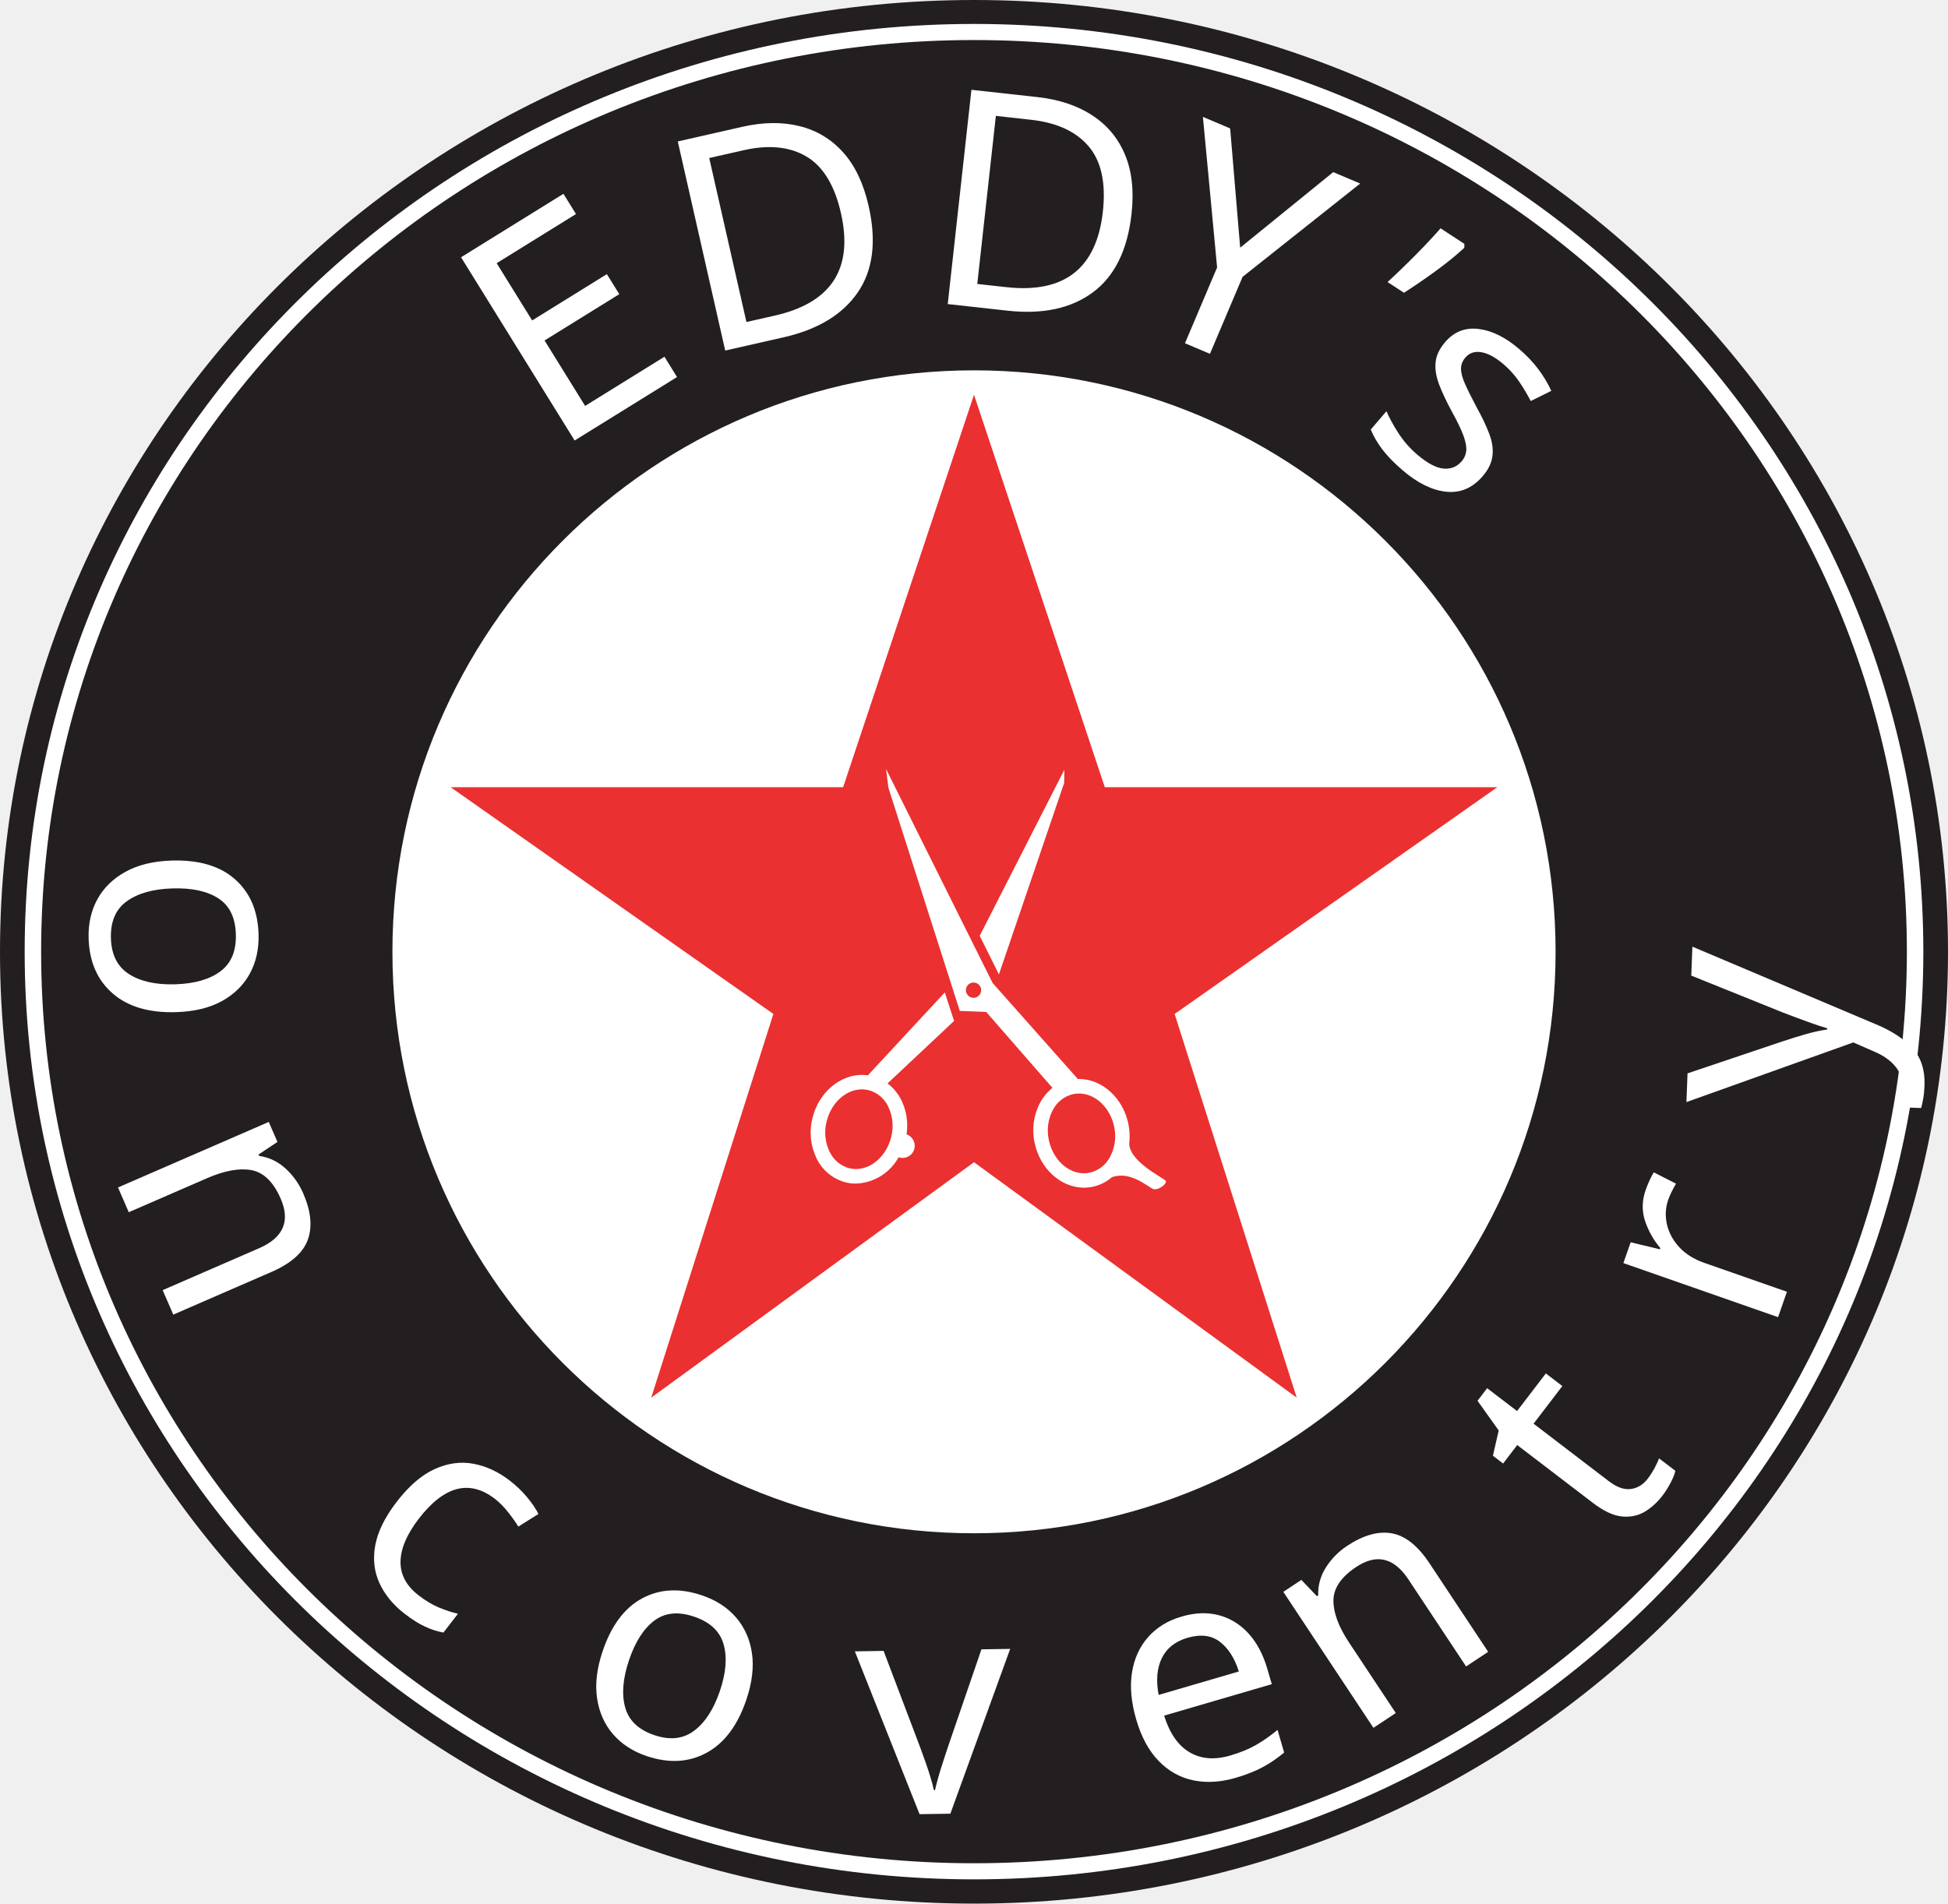
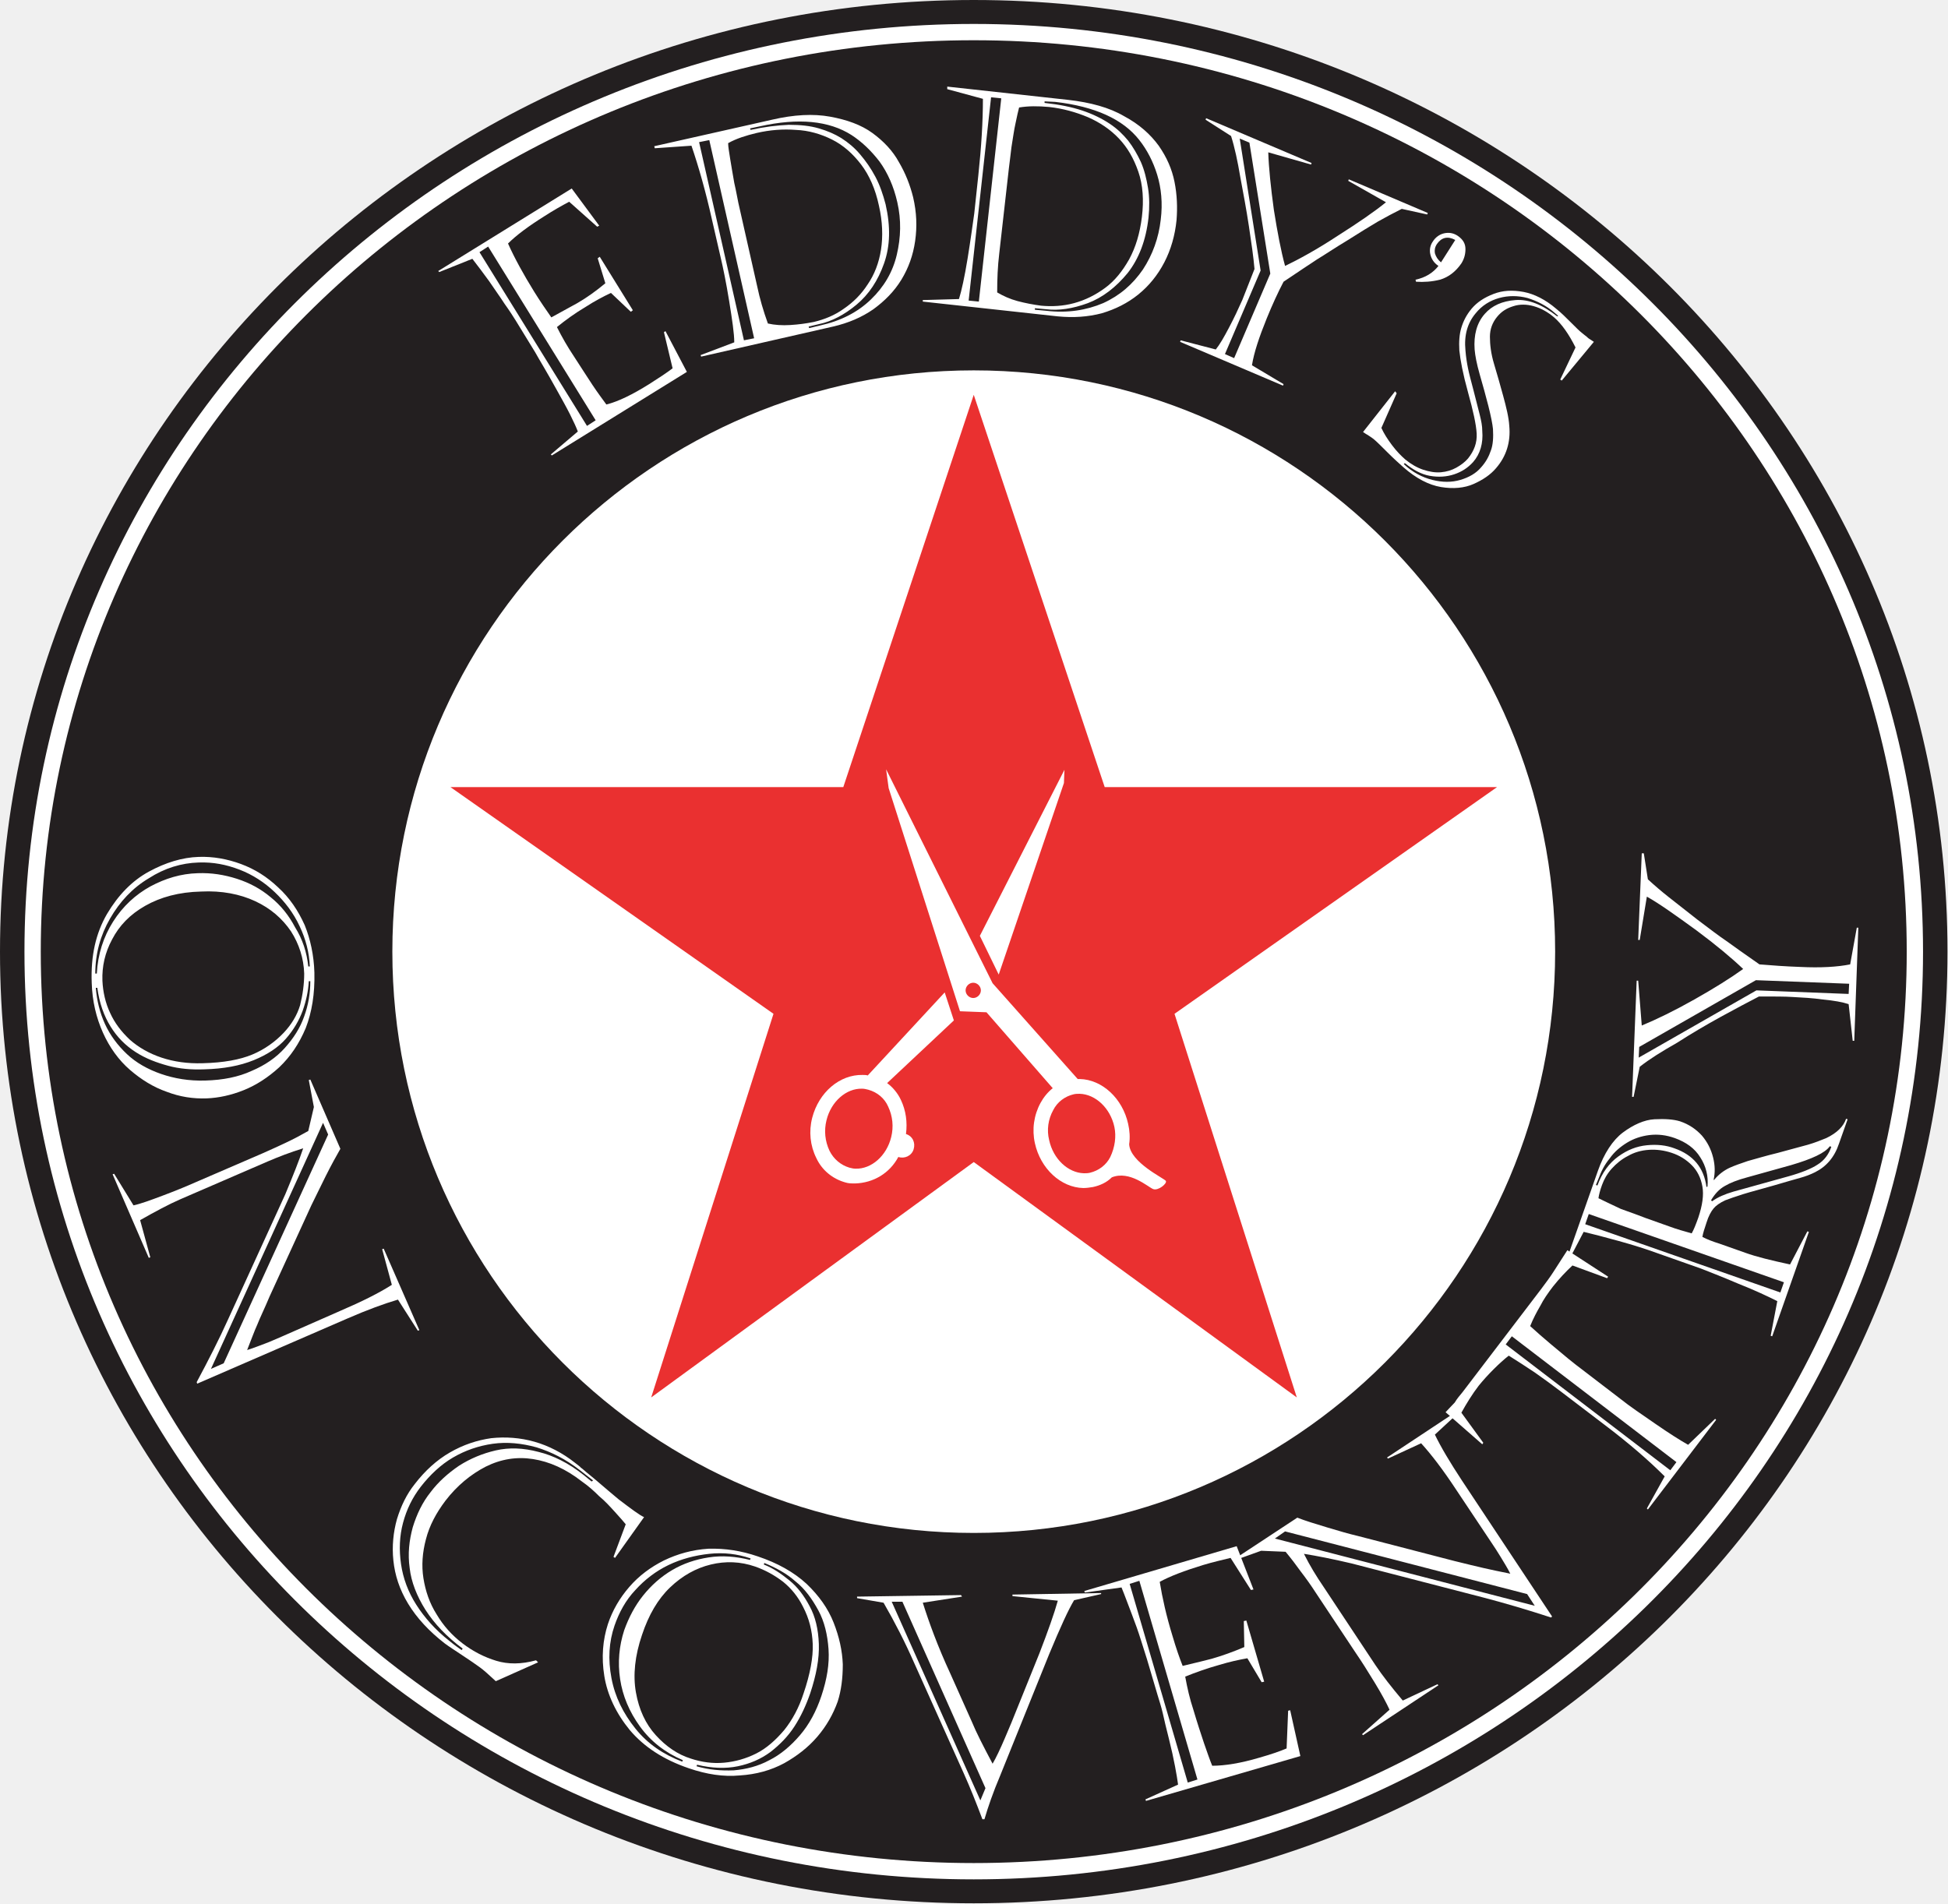
- <svg xmlns="http://www.w3.org/2000/svg" id="Layer_1" data-name="Layer 1" viewBox="0 0 382.28 373.63">
-   <defs>
-     <style>.cls-1{fill:#e92f30;}.cls-2{fill:#231f20;}.cls-3,.cls-4,.cls-6{fill:#fff;}.cls-4{font-size:60px;}.cls-4,.cls-6{font-family:Castellar, Castellar;}.cls-5{fill:#ea3030;}.cls-6{font-size:59.27px;}</style>
-   </defs>
-   <circle class="cls-1" cx="191.14" cy="186.82" r="159.38" />
-   <ellipse class="cls-2" cx="191.14" cy="186.82" rx="191.14" ry="186.82" />
-   <ellipse class="cls-3" cx="191.14" cy="186.79" rx="186.3" ry="182.09" />
-   <ellipse class="cls-2" cx="191.14" cy="186.79" rx="183.07" ry="178.93" />
-   <text class="cls-4" transform="translate(17.42 166.12) rotate(88.21)">o</text>
-   <text class="cls-4" transform="matrix(0.4, 0.92, -0.92, 0.4, 21.12, 228.39)">n</text>
-   <text class="cls-4" transform="matrix(0.63, 0.78, -0.78, 0.63, 48.54, 283.16)"> </text>
-   <text class="cls-4" transform="matrix(0.79, 0.61, -0.61, 0.79, 65.56, 305.31)">c</text>
-   <text class="cls-4" transform="translate(109.97 338.33) rotate(18.68)">o</text>
-   <text class="cls-4" transform="translate(168.27 356.28) rotate(-0.91)">v</text>
-   <text class="cls-4" transform="translate(224.26 353.66) rotate(-16.29)">e</text>
-   <text class="cls-4" transform="matrix(0.83, -0.55, 0.55, 0.83, 265.3, 341.94)">n</text>
-   <text class="cls-4" transform="translate(316.7 305.07) rotate(-52.6)">t</text>
-   <text class="cls-4" transform="translate(347.25 263.34) rotate(-70.73)">r</text>
-   <text class="cls-4" transform="translate(363.08 217.61) rotate(-87.81)">y</text>
-   <circle class="cls-3" cx="191.14" cy="186.82" r="114.13" />
+ <svg xmlns="http://www.w3.org/2000/svg" version="1.1" id="Layer_1" x="0px" y="0px" viewBox="0 0 382.3 373.6" style="enable-background:new 0 0 382.3 373.6;" xml:space="preserve">
+   <style type="text/css">
+ 	.st0{fill:#E92F30;}
+ 	.st1{fill:#231F20;}
+ 	.st2{fill:#FFFFFF;}
+ 	.st3{enable-background:new    ;}
+ 	.st4{fill:#EA3030;}
+ </style>
+   <circle class="st0" cx="191.1" cy="186.8" r="159.4" />
+   <ellipse class="st1" cx="191.1" cy="186.8" rx="191.1" ry="186.8" />
+   <ellipse class="st2" cx="191.1" cy="186.8" rx="186.3" ry="182.1" />
+   <ellipse class="st1" cx="191.1" cy="186.8" rx="183.1" ry="178.9" />
+   <g class="st3">
+     <path class="st2" d="M61.7,190.9c0.1,4.2-0.5,7.8-1.7,10.9c-1.3,3.1-3,5.6-5.2,7.7c-2.2,2-4.5,3.5-7,4.5c-2.5,1-4.9,1.5-7.2,1.6   c-2.7,0.1-5.3-0.3-7.9-1.3c-2.6-0.9-5-2.4-7.2-4.3c-2.2-1.9-4-4.4-5.3-7.3s-2.1-6.2-2.2-9.8c-0.2-5.3,0.8-9.7,3-13.5   c2.2-3.7,4.9-6.5,8.2-8.3c3.3-1.8,6.6-2.8,9.8-2.9c2.8-0.1,5.6,0.4,8.3,1.4c2.7,1,5.1,2.5,7.3,4.6c2.2,2,3.9,4.5,5.2,7.4   C60.9,184.3,61.6,187.5,61.7,190.9z M60.5,189.7l0.3,0c-0.1-2.7-0.8-5.4-2-7.9c-1.2-2.6-2.9-4.8-4.9-6.7c-2-1.9-4.3-3.4-6.9-4.4   c-2.6-1-5.2-1.5-8-1.4c-3.4,0.1-6.7,1.1-9.8,3.1c-3.2,1.9-5.7,4.6-7.6,7.9c-1.9,3.3-2.9,6.9-2.9,10.8l0.3,0   c0.2-3.8,1.3-7.2,3.2-10.2s4.4-5.3,7.3-6.9c3-1.6,6-2.5,9.3-2.6c2.7-0.1,5.2,0.3,7.7,1.1c2.5,0.8,4.7,2,6.6,3.6   c2,1.6,3.6,3.6,4.8,5.9C59.4,184.4,60.2,186.9,60.5,189.7z M60.9,192.6l-0.3,0c-0.1,1.9-0.5,3.8-1.2,5.8c-0.7,1.9-1.8,3.8-3.3,5.5   s-3.6,3.1-6.3,4.2c-2.7,1.1-5.9,1.7-9.7,1.8c-2.5,0.1-4.9-0.1-7.1-0.7s-4.4-1.4-6.4-2.7c-2-1.3-3.6-2.9-4.9-5   c-1.3-2.1-2.2-4.6-2.6-7.6l-0.3,0c0.2,2.5,0.8,4.9,1.8,7.1c1,2.2,2.5,4.2,4.3,5.9s4.1,3,6.7,3.9c2.6,0.9,5.5,1.4,8.7,1.3   c3.5-0.1,6.5-0.7,9.1-1.9c2.6-1.1,4.8-2.6,6.5-4.5c1.7-1.9,3-3.9,3.8-6.2C60.5,197.3,60.9,195,60.9,192.6z M59.7,191.1   c-0.1-3-1-5.8-2.6-8.3c-1.7-2.5-4-4.5-7-5.9c-3-1.4-6.6-2.1-10.6-1.9c-4.4,0.1-8,1.1-11,2.8c-3,1.7-5.1,3.9-6.5,6.6   c-1.4,2.6-2,5.3-1.9,8.1c0.1,2.2,0.6,4.4,1.5,6.3c0.9,2,2.2,3.7,3.9,5.3c1.7,1.5,3.8,2.7,6.2,3.5c2.4,0.8,5.1,1.2,8.1,1.1   c4.1-0.1,7.3-0.7,9.7-1.7c2.4-1,4.5-2.5,6.2-4.3c1.5-1.6,2.6-3.4,3.2-5.4C59.4,195.3,59.7,193.2,59.7,191.1z" />
+   </g>
+   <g class="st3">
+     <path class="st2" d="M60.6,212l0.3-0.1l5.9,13.6c-0.8,1.4-1.8,3.2-2.9,5.4c-1.1,2.2-2,4.1-2.8,5.7l-8.2,17.9   c-1,2.4-1.9,4.2-2.4,5.5c-0.6,1.3-1.2,3-2,5c1.3-0.4,2.5-0.9,3.6-1.3c1.1-0.4,2.1-0.9,3.1-1.3l11.6-5.1c4.2-1.8,7.6-3.5,10.1-5.1   l-1.9-7l0.3-0.1l7,16l-0.3,0.1l-3.9-6.1c-2.7,0.8-6,2-9.9,3.7l-29.5,12.8l-0.1-0.3c2.3-4.3,4.4-8.4,6.2-12.4l11.2-24.5   c1.5-3.6,2.7-6.6,3.5-9c-2.6,0.8-4.9,1.7-7,2.6l-17.1,7.4c-2.3,1-4.9,2.4-7.9,4.1l2,7.3l-0.3,0.1l-7.1-16.4l0.3-0.1l3.8,6.2   c1.4-0.3,3.3-1,5.7-1.9c2.4-0.9,4.6-1.8,6.4-2.6l13.2-5.7c1.6-0.7,3.1-1.4,4.6-2.1s3-1.5,4.4-2.3l1.1-4.7L60.6,212z M63.4,220.4   l-22,48.3l2.5-1.1l20.5-44.9L63.4,220.4z" />
+   </g>
+   <g class="st3">
+     <path class="st2" d="M105.6,326.3l-8.3,3.7c-1.4-1.3-2.4-2.2-3.1-2.7c-0.8-0.6-2-1.4-3.5-2.4c-1.5-1-2.6-1.7-3.4-2.3   c-3.1-2.4-5.5-5-7.2-7.8c-1.7-2.8-2.6-5.6-2.9-8.5c-0.3-2.8,0-5.6,0.7-8.1c0.8-2.6,1.9-4.9,3.5-6.9c2-2.6,4.3-4.7,6.9-6.2   c2.6-1.5,5.3-2.4,8.1-2.8c2.8-0.3,5.7-0.1,8.5,0.7c2.8,0.8,5.5,2.2,7.9,4.1c0.6,0.5,1.1,0.8,1.2,1c0.2,0.1,0.5,0.4,1.1,0.9   c0.6,0.5,1.1,0.9,1.7,1.4c2,1.7,3.5,3,4.6,3.9c2.5,1.9,4.1,3.1,5,3.5l-5.7,8l-0.3-0.2l2.4-6.4c-0.4-0.5-1.1-1.3-2.1-2.4   c-1-1.1-2-2.2-3.1-3.1c-1-1-2.1-2-3.4-2.9c-3.2-2.5-6.4-3.9-9.6-4.4c-3.2-0.5-6.3,0-9.3,1.5c-2.9,1.5-5.6,3.7-7.9,6.7   c-1.8,2.4-3.1,4.8-3.8,7.5c-0.7,2.6-0.9,5.2-0.5,7.7c0.4,2.5,1.2,4.9,2.6,7.1c1.3,2.2,3,4.1,5.1,5.7c2.1,1.6,4.3,2.7,6.6,3.4   c2.3,0.7,4.9,0.7,7.8-0.1L105.6,326.3z M116.4,290.6l-2.7-2.1c-2.7-2.1-5.5-3.5-8.4-4.4c-2.9-0.8-5.8-1.1-8.6-0.7   c-2.8,0.4-5.4,1.3-7.8,2.7c-2.4,1.4-4.5,3.4-6.3,5.7c-1.7,2.2-2.8,4.5-3.5,7.1c-0.7,2.6-0.8,5.3-0.4,8.1c0.4,2.8,1.4,5.5,3,8   s3.7,4.9,6.5,7.1c1.2,1,2,1.5,2.4,1.8l0.2-0.3c-3.1-2.3-5.5-4.8-7.3-7.6c-1.7-2.7-2.8-5.5-3.1-8.2c-0.4-2.8-0.1-5.4,0.6-8   c0.8-2.6,1.9-4.9,3.5-6.9c1.5-2,3.4-3.7,5.6-5.2c2.2-1.4,4.6-2.4,7.2-3c2.6-0.6,5.4-0.5,8.4,0.3c2.9,0.7,5.9,2.2,8.8,4.5l1.6,1.3   L116.4,290.6z" />
+   </g>
+   <g class="st3">
+     <path class="st2" d="M148.7,305.5c3.9,1.3,7.1,3.1,9.6,5.4c2.4,2.3,4.2,4.8,5.3,7.6c1.1,2.8,1.7,5.5,1.8,8.2c0,2.7-0.3,5.1-1,7.3   c-0.9,2.5-2.2,4.8-4,6.9c-1.8,2.1-4,3.8-6.5,5.2c-2.6,1.4-5.5,2.2-8.7,2.4c-3.2,0.3-6.5-0.2-10-1.4c-5-1.7-8.8-4.2-11.6-7.5   c-2.7-3.3-4.4-6.9-5-10.6c-0.6-3.7-0.3-7.1,0.7-10.2c0.9-2.7,2.3-5.1,4.2-7.3c1.9-2.2,4.2-3.9,6.8-5.2c2.7-1.3,5.6-2.1,8.7-2.3   C142.3,303.9,145.5,304.4,148.7,305.5z M147.2,306.2l0.1-0.3c-2.6-0.9-5.3-1.2-8.1-0.9s-5.5,1-8,2.2c-2.5,1.2-4.7,2.9-6.5,4.9   c-1.9,2-3.2,4.4-4.1,7c-1.1,3.2-1.3,6.6-0.6,10.3s2.3,6.9,4.7,9.9c2.4,3,5.5,5.1,9.2,6.5l0.1-0.3c-3.5-1.5-6.3-3.7-8.4-6.6   c-2.1-2.9-3.4-6-3.9-9.3c-0.5-3.3-0.2-6.5,0.8-9.6c0.9-2.5,2.1-4.8,3.7-6.8s3.5-3.7,5.7-5c2.2-1.3,4.6-2.1,7.2-2.5   S144.4,305.5,147.2,306.2z M148.2,307.5c-2.9-1-5.8-1.1-8.7-0.4c-2.9,0.7-5.6,2.2-8,4.5c-2.4,2.3-4.2,5.4-5.5,9.3   c-1.4,4.1-1.8,7.9-1.2,11.3c0.6,3.4,1.9,6.2,3.9,8.4c2,2.2,4.3,3.8,6.9,4.6c2.1,0.7,4.3,1,6.5,0.8c2.2-0.2,4.3-0.8,6.3-1.8   s3.8-2.6,5.5-4.6c1.6-2,2.9-4.4,3.8-7.2c1.3-3.8,1.9-7.1,1.8-9.7c-0.1-2.6-0.7-5-1.9-7.3c-1-2-2.3-3.6-3.9-4.9   C152,309.2,150.2,308.2,148.2,307.5z M150,306.8l-0.1,0.3c1.8,0.7,3.4,1.8,5,3.1c1.6,1.3,2.9,3,4,5.1c1.1,2,1.7,4.5,1.8,7.4   c0.1,2.9-0.5,6.1-1.7,9.7c-0.8,2.3-1.8,4.5-3.1,6.5s-2.9,3.6-4.7,5c-1.9,1.4-4,2.3-6.4,2.8c-2.4,0.5-5.1,0.4-8-0.3l-0.1,0.3   c2.4,0.7,4.8,0.9,7.3,0.8c2.4-0.2,4.8-0.8,7-2c2.2-1.1,4.2-2.8,6-4.9s3.2-4.7,4.2-7.7c1.1-3.3,1.6-6.3,1.4-9.2   c-0.2-2.8-0.8-5.4-2-7.6c-1.2-2.2-2.6-4.2-4.5-5.7C154.3,308.8,152.2,307.7,150,306.8z" />
+   </g>
+   <g class="st3">
+     <path class="st2" d="M188.8,313.4l-7.7,1.2c1.2,3.8,2.9,8.5,5.4,13.9l4.2,9.4c0.9,2.2,2.3,4.9,4.1,8.3c0.7-1.2,1.5-2.9,2.4-5   c0.9-2.1,1.7-4,2.4-5.8l4.4-10.9c1.7-4.4,2.9-7.8,3.6-10.3l-8.9-0.9l0-0.3l17.4-0.3l0,0.2l-5.3,1.2c-1.1,1.8-2.7,5.3-4.9,10.6   l-9.6,23.8c-1.4,3.3-2.4,6.2-3.1,8.6l-0.4,0c-1.2-3.2-2.4-6.2-3.7-9.1l-9.7-21.6c-1.8-4.1-3.8-8-6-11.8l-5.2-0.9l0-0.3l20.4-0.3   L188.8,313.4z M175,314.4l17.4,39l1-2.4l-16.3-36.6L175,314.4z" />
+   </g>
+   <g class="st3">
+     <path class="st2" d="M212.9,312.6l-0.1-0.3l29.9-8.8l3.3,8.5l-0.5,0.1l-4-6.3c-1.6,0.4-3.4,0.8-5.4,1.4c-3.6,1.1-6.5,2.2-8.5,3.3   c0.5,3.1,1.3,6.7,2.5,10.6c0.7,2.4,1.4,4.4,2,5.9c3-0.7,4.9-1.2,5.7-1.4c2.1-0.6,4.3-1.4,6.4-2.3l-0.1-5.1l0.5-0.1l3.5,12l-0.5,0.1   l-2.8-4.7c-1.7,0.3-3.5,0.7-5.5,1.3c-2.5,0.7-4.7,1.5-6.7,2.3c0.4,2.2,0.9,4.4,1.6,6.5c0.8,2.7,1.5,4.8,2.1,6.6   c0.6,1.7,1.1,3.2,1.6,4.4c2.5,0,5.6-0.5,9.3-1.6c2.1-0.6,3.9-1.2,5.3-1.8l0.3-7.4l0.4-0.1l2,9l-30.3,8.8l-0.1-0.3l6.4-2.9   c-0.1-0.8-0.3-2-0.6-3.6c-0.3-1.6-0.7-3.4-1.2-5.4s-0.9-3.6-1.2-5c-0.3-1.3-0.7-2.5-1-3.5l-2.1-7.1c-0.3-0.9-0.7-2.2-1.2-3.8   s-1.1-3.3-1.8-5.1s-1.3-3.5-2-5.2L212.9,312.6z M221.7,310.9l11.4,39l1.9-0.6l-11.4-39L221.7,310.9z" />
+   </g>
+   <g class="st3">
+     <path class="st2" d="M242.5,306.2l-0.2-0.2l12.3-8.1c1.5,0.6,3.5,1.2,5.8,1.9c2.3,0.7,4.4,1.3,6.1,1.7l18.9,4.9   c2.5,0.6,4.4,1.1,5.8,1.4c1.4,0.3,3.1,0.7,5.2,1.1c-0.6-1.2-1.3-2.3-1.9-3.3c-0.6-1-1.2-1.9-1.8-2.8l-7-10.5   c-2.5-3.8-4.8-6.8-6.8-9l-6.5,3l-0.2-0.2l14.5-9.6l0.2,0.2l-5.3,4.9c1.2,2.5,3,5.5,5.3,9l17.7,26.7l-0.2,0.2   c-4.6-1.5-9-2.8-13.2-3.9l-25.9-6.7c-3.8-0.9-6.9-1.5-9.4-1.9c1.2,2.4,2.5,4.5,3.8,6.4l10.2,15.4c1.4,2.1,3.2,4.4,5.4,7l6.8-3.2   l0.2,0.2l-14.8,9.8l-0.2-0.2l5.4-4.8c-0.6-1.3-1.5-3-2.9-5.3s-2.6-4.2-3.7-5.8l-7.9-11.9c-0.9-1.4-1.9-2.8-2.9-4.1   c-1-1.4-2-2.7-3-3.9l-4.8-0.2L242.5,306.2z M250.2,302l51,13.2l-1.5-2.3l-47.5-12.3L250.2,302z" />
+   </g>
+   <g class="st3">
+     <path class="st2" d="M287,273.3l15.4-20.2c0.9-1.2,1.8-2.4,2.5-3.5c0.7-1.1,1.6-2.5,2.7-4.2l8,5.2l-0.2,0.3l-6.8-2.5   c-1.3,1.2-2.6,2.6-3.8,4.1c-1,1.3-1.9,2.6-2.5,3.8c-0.7,1.2-1.4,2.5-2,4c1.3,1.2,2.7,2.4,4,3.5c1.3,1.1,2.5,2.1,3.6,3   c1.1,0.9,1.9,1.5,2.3,1.8l7.7,5.9c2,1.6,4.4,3.2,7,5c2.6,1.8,4.8,3.2,6.4,4.1l5.3-5.1l0.2,0.2l-13.4,17.6l-0.2-0.2l3.5-6.3   c-3.1-3.1-7-6.5-11.9-10.2l-8.4-6.4c-1.7-1.3-3.5-2.6-5.2-3.8c-1.8-1.2-3.5-2.3-5.1-3.3c-0.9,0.7-1.9,1.6-3,2.7   c-1.1,1.1-2,2.1-2.9,3.2c-1.3,1.7-2.4,3.5-3.4,5.3l4.3,5.9l-0.2,0.3l-7.2-6.3c0.4-0.4,1-1.1,1.8-1.9   C285.9,274.6,286.5,273.9,287,273.3z M295.5,263.9l32.3,24.7l1.2-1.6l-32.3-24.7L295.5,263.9z" />
+   </g>
+   <g class="st3">
+     <path class="st2" d="M333.8,249l-8.5-3c-2.2-0.8-4.7-1.6-7.6-2.4s-5.2-1.4-6.9-1.8l-3.3,6.3l-0.3-0.1l6.4-18.2   c1.2-3.4,2.9-6,4.9-7.5s4.2-2.5,6.2-2.6s3.7,0,5,0.4c1.8,0.6,3.2,1.6,4.3,2.8c1.1,1.3,1.8,2.7,2.2,4.3c0.4,1.6,0.4,3,0.1,4.4l0.1,0   c0.9-1.1,2-1.9,3.1-2.4c0.9-0.4,2-0.8,3.5-1.3c1.5-0.4,3.4-1,5.9-1.6c2.5-0.7,4.5-1.2,5.9-1.6c1.4-0.4,2.6-0.9,3.6-1.3   c2.1-1,3.4-2.3,3.9-3.8l0.3,0.1l-1.7,4.8c-0.9,2.7-2.5,4.5-4.7,5.6c-0.8,0.4-1.8,0.8-2.9,1.1c-1.1,0.3-2.8,0.8-5.2,1.5   c-2.4,0.7-4.4,1.2-6,1.7c-1.6,0.5-2.7,0.9-3.5,1.2c-1.1,0.5-1.9,1.1-2.3,1.6c-0.5,0.6-1,1.5-1.4,2.8c-0.4,1.2-0.7,2.1-0.8,2.8   c1,0.5,2,0.9,3.3,1.3l5.1,1.8c2.2,0.8,5.1,1.5,8.8,2.3l3.4-6.5l0.3,0.1l-7.2,20.5l-0.3-0.1l1.3-6.8c-1.8-0.9-4.3-2.1-7.6-3.4   C337.7,250.5,335.3,249.6,333.8,249z M311.1,240.3l38.3,13.4l0.7-2l-38.3-13.4L311.1,240.3z M313.2,232.6l0.3,0.1   c0.9-2.5,2.3-4.4,4.1-5.7c1.8-1.3,3.6-2,5.6-2.2s3.8,0,5.4,0.6c3.7,1.3,5.8,3.8,6.3,7.6l0.2-0.1c0.2-2-0.3-4-1.4-5.7   c-1.1-1.8-2.8-3-5-3.8c-1.7-0.6-3.3-0.8-5-0.6c-1.6,0.2-3.1,0.7-4.4,1.5c-1.3,0.8-2.5,1.8-3.4,3.1c-1,1.2-1.7,2.6-2.2,4   L313.2,232.6z M323,239.1l4.5,1.6c1.6,0.6,3.1,1,4.5,1.4c0.4-0.7,0.8-1.7,1.3-3.1c0.8-2.4,1.1-4.4,0.8-6.1c-0.3-1.7-1-3.1-2.1-4.2   c-1.1-1.1-2.4-1.9-3.9-2.4c-1.5-0.5-3-0.7-4.5-0.6c-1.5,0.1-2.9,0.5-4.1,1.2c-1.2,0.6-2.3,1.5-3.2,2.5c-0.9,1-1.5,2.1-1.9,3.2   c-0.4,1.1-0.6,1.9-0.7,2.6c1,0.5,2.5,1.2,4.4,2.1C320.1,238,321.7,238.6,323,239.1z M340.2,233.9l10.8-3c2.5-0.7,4.5-1.5,5.7-2.3   c1.3-0.8,2.2-2,2.7-3.5l-0.3-0.1c-0.9,1.3-3.5,2.5-7.6,3.7l-8.6,2.4c-1.9,0.5-3.4,1.1-4.4,1.7c-1.1,0.6-2,1.6-2.7,2.8l0.2,0.2   C337.1,235,338.5,234.4,340.2,233.9z" />
+   </g>
+   <g class="st3">
+     <path class="st2" d="M321.8,209.4l-1.2,5.9l-0.3,0l0.9-22.8l0.3,0l0.7,8.8c2.9-1.2,6.4-2.9,10.3-5.1c3.9-2.2,7.1-4.2,9.6-6   c-2.2-2.1-5.3-4.7-9.2-7.6c-4-2.9-7.2-5.2-9.7-6.6l-1.4,8.5l-0.3,0l0.7-17l0.4,0l0.8,5.1c1.3,1.2,2.7,2.4,4.1,3.5s3.3,2.6,5.6,4.4   c2.4,1.8,4.2,3.2,5.7,4.2c1.4,1,3.6,2.6,6.5,4.6c2.4,0.2,5.1,0.4,8,0.5c4,0.2,7.3,0,9.8-0.5l1.3-7.2l0.3,0l-0.8,22.2l-0.3,0   l-0.8-7.2c-1.2-0.4-2.9-0.7-5-0.9c-2.1-0.3-4.1-0.4-6-0.5c-1.4-0.1-3.6-0.1-6.6-0.1c-2.1,1.1-4.6,2.4-7.5,4   c-2.9,1.6-5.8,3.3-8.6,5.1C326.1,206.4,323.7,207.9,321.8,209.4z M362.8,195.1l0.1-2l-18.3-0.7l-22.9,13.1l-0.1,2.1l23.1-13.2   L362.8,195.1z" />
+   </g>
+   <circle class="st2" cx="191.1" cy="186.8" r="114.1" />
  <g id="star-rate">
-     <polygon class="cls-5" points="191.14 228.12 254.47 274.33 230.51 199.02 293.84 154.51 216.81 154.51 191.14 77.48 165.46 154.51 88.43 154.51 151.77 199.02 127.8 274.33 191.14 228.12" />
+     <polygon class="st4" points="191.1,228.1 254.5,274.3 230.5,199 293.8,154.5 216.8,154.5 191.1,77.5 165.5,154.5 88.4,154.5    151.8,199 127.8,274.3  " />
  </g>
-   <polygon class="cls-3" points="208.84 153.66 208.87 151.09 192.26 183.68 196.03 191.26 208.84 153.66" />
-   <path class="cls-3" d="M198.7,203.55l-15.1,16.28a8.25,8.25,0,0,0-1-.09c-4.47-.08-8.61,3.45-9.85,8.39a11.54,11.54,0,0,0,.76,7.94,8.76,8.76,0,0,0,5.73,4.76,8.07,8.07,0,0,0,1.87.25h0a9.94,9.94,0,0,0,8.52-5.17,2.38,2.38,0,0,0,1.57-4.5,11.38,11.38,0,0,0-1-6.66,9.23,9.23,0,0,0-2.74-3.33l13.06-12.27ZM187.61,226a8.66,8.66,0,0,1,.55,6c-.92,3.66-3.87,6.28-7,6.22a5.71,5.71,0,0,1-1.22-.16,6,6,0,0,1-3.86-3.26,8.69,8.69,0,0,1-.55-6c.92-3.66,3.87-6.28,7-6.22a5.51,5.51,0,0,1,1.23.16A5.93,5.93,0,0,1,187.61,226Z" transform="translate(-13.29 -8.76)" />
-   <path class="cls-3" d="M242.05,240.53c-.33-.54-7-3.63-7.16-7.24a12.2,12.2,0,0,0-.18-4c-1.06-5-5.07-8.67-9.54-8.75h-.37L208.08,201.7l-20.91-42,.47,3.7,14,43.78,5.19.21,13,14.9a9.52,9.52,0,0,0-2.44,2.93,11.54,11.54,0,0,0-1.05,7.91c1.06,5,5.07,8.67,9.54,8.75a8.53,8.53,0,0,0,1.87-.19,8.35,8.35,0,0,0,3.72-1.85c3.54-1.36,7.1,1.88,8.09,2.28S242.4,241.1,242.05,240.53Zm-37.74-35.92a1.5,1.5,0,1,1,1.53-1.47A1.51,1.51,0,0,1,204.31,204.61Zm26.83,31.2a6,6,0,0,1-4,3.12,5.31,5.31,0,0,1-1.23.12c-3.15-.05-6-2.78-6.78-6.47a8.65,8.65,0,0,1,.77-5.95,6,6,0,0,1,4-3.12,5.47,5.47,0,0,1,1.24-.11c3.15.05,6,2.78,6.79,6.47A8.68,8.68,0,0,1,231.14,235.81Z" transform="translate(-13.29 -8.76)" />
-   <text class="cls-6" transform="translate(107.88 89.49) rotate(-31.79)">E</text>
-   <text class="cls-6" transform="matrix(0.97, -0.22, 0.22, 0.97, 136.74, 70.07)">D</text>
-   <text class="cls-6" transform="translate(180.27 59.05) rotate(6.31)">D</text>
-   <text class="cls-6" transform="matrix(0.92, 0.39, -0.39, 0.92, 219.56, 61.87)">Y</text>
-   <text class="cls-6" transform="translate(256.51 78.25) rotate(33.12)">’</text>
-   <text class="cls-6" transform="matrix(0.76, 0.65, -0.65, 0.76, 265.74, 83.39)">s</text>
+   <polygon class="st2" points="208.8,153.7 208.9,151.1 192.3,183.7 196,191.3 " />
+   <path class="st2" d="M185.4,194.8l-15.1,16.3c-0.3-0.1-0.7-0.1-1-0.1c-4.5-0.1-8.6,3.4-9.9,8.4c-0.7,2.7-0.4,5.5,0.8,7.9  c1.1,2.4,3.2,4.1,5.7,4.8c0.6,0.2,1.2,0.2,1.9,0.2l0,0c3.6-0.1,6.8-2,8.5-5.2c1.2,0.4,2.6-0.2,3-1.5s-0.2-2.6-1.5-3  c0.3-2.3,0-4.6-1-6.7c-0.6-1.3-1.6-2.5-2.7-3.3l13.1-12.3L185.4,194.8z M174.3,217.2c0.9,1.9,1.1,4,0.6,6c-0.9,3.7-3.9,6.3-7,6.2  c-0.4,0-0.8-0.1-1.2-0.2c-1.7-0.5-3.1-1.7-3.9-3.3c-0.9-1.9-1.1-4-0.6-6c0.9-3.7,3.9-6.3,7-6.2c0.4,0,0.8,0.1,1.2,0.2  C172.2,214.4,173.6,215.6,174.3,217.2z" />
+   <path class="st2" d="M228.8,231.8c-0.3-0.5-7-3.6-7.2-7.2c0.2-1.3,0.1-2.7-0.2-4c-1.1-5-5.1-8.7-9.5-8.8h-0.4l-16.7-18.8l-20.9-42  l0.5,3.7l14,43.8l5.2,0.2l13,14.9c-1,0.8-1.8,1.8-2.4,2.9c-1.3,2.4-1.7,5.2-1.1,7.9c1.1,5,5.1,8.7,9.5,8.8c0.6,0,1.3-0.1,1.9-0.2  c1.4-0.3,2.7-0.9,3.7-1.9c3.5-1.4,7.1,1.9,8.1,2.3S229.1,232.3,228.8,231.8z M191,195.9c-0.8,0-1.5-0.7-1.5-1.5  c0-0.8,0.7-1.5,1.5-1.5c0.8,0,1.5,0.7,1.5,1.5C192.5,195.2,191.8,195.9,191,195.9z M217.9,227.1c-0.8,1.6-2.3,2.7-4,3.1  c-0.4,0.1-0.8,0.1-1.2,0.1c-3.1-0.1-6-2.8-6.8-6.5c-0.5-2-0.2-4.1,0.8-5.9c0.8-1.6,2.3-2.7,4-3.1c0.4-0.1,0.8-0.1,1.2-0.1  c3.1,0.1,6,2.8,6.8,6.5C219.1,223.1,218.8,225.2,217.9,227.1z" />
+   <g class="st3">
+     <path class="st2" d="M86.2,53.4l-0.2-0.2l26.2-16.2l5.4,7.3l-0.4,0.2l-5.5-4.9c-1.5,0.8-3.1,1.7-4.8,2.8c-3.2,2-5.6,3.8-7.2,5.4   c1.3,2.9,3,6,5.1,9.4c1.3,2.1,2.5,3.8,3.4,5.1c2.7-1.5,4.4-2.4,5.1-2.8c1.9-1.1,3.7-2.4,5.5-3.9l-1.5-4.9l0.4-0.3l6.5,10.5   l-0.4,0.3l-3.9-3.7c-1.5,0.7-3.2,1.6-4.9,2.7c-2.2,1.3-4.1,2.7-5.7,4c1,2,2.1,3.9,3.3,5.7c1.5,2.3,2.7,4.2,3.7,5.7   c1,1.5,1.9,2.7,2.7,3.8c2.4-0.6,5.2-2,8.4-4c1.9-1.2,3.4-2.2,4.6-3.1l-1.7-7.1l0.3-0.2l4.2,8l-26.5,16.4l-0.2-0.2l5.3-4.5   c-0.3-0.8-0.8-1.9-1.5-3.3c-0.7-1.4-1.6-3-2.6-4.8c-1-1.8-1.8-3.2-2.5-4.4c-0.7-1.2-1.3-2.2-1.8-3.1l-3.8-6.2   c-0.5-0.8-1.2-1.9-2.2-3.3c-0.9-1.4-2-2.9-3-4.4c-1.1-1.5-2.2-3-3.3-4.4L86.2,53.4z M94.1,49.5l21.1,34.1l1.7-1.1L95.8,48.4   L94.1,49.5z" />
+   </g>
+   <g class="st3">
+     <path class="st2" d="M128.4,28.7l23.1-5.2c4.3-1,8.1-1.2,11.4-0.6c3.3,0.6,6.1,1.6,8.3,3.2s4,3.5,5.2,5.7c1.3,2.2,2.2,4.5,2.8,6.9   c0.7,3,0.8,5.8,0.4,8.6c-0.4,2.8-1.3,5.3-2.7,7.6c-1.4,2.3-3.3,4.2-5.5,5.8c-2.3,1.6-4.9,2.7-7.9,3.4l-25.9,5.9l-0.1-0.3l6.6-2.5   c0-1.7-0.4-4.4-1-8.1c-0.6-3.7-1.2-6.6-1.7-8.7l-1.7-7.4c-1.2-5.4-2.6-10.3-4-14.4l-7.2,0.5L128.4,28.7z M137.2,27.9l8.8,38.9   l2-0.4l-8.8-38.9L137.2,27.9z M144.9,39.8l3.7,16.4c0.5,2.4,1.2,4.8,2.1,7.3c1.3,0.3,2.8,0.4,4.4,0.3c1.6-0.1,3.1-0.3,4.6-0.6   c2.1-0.5,4.1-1.3,5.9-2.6c1.9-1.3,3.4-2.8,4.7-4.8c1.3-1.9,2.2-4.2,2.6-6.8c0.4-2.6,0.3-5.5-0.4-8.6c-0.7-3.3-1.9-6-3.5-8.1   c-1.6-2.1-3.5-3.8-5.7-4.9c-2.2-1.1-4.6-1.8-7.1-1.9c-2.5-0.2-5.1,0-7.7,0.6c-2.1,0.5-4,1.1-5.6,2c0,0.7,0.2,1.8,0.4,3.1   c0.2,1.3,0.5,2.9,0.8,4.7C144.5,37.6,144.7,38.9,144.9,39.8z M147.2,25.2l0.1,0.3c2.7-0.6,5.2-0.9,7.5-1c2.3,0,4.2,0.2,5.9,0.7   c1.7,0.5,3.1,1.1,4.4,1.9c1.4,0.9,2.6,1.9,3.7,3.2c1.1,1.3,2.1,2.7,3,4.4c0.9,1.7,1.5,3.5,2,5.4c1,4.4,0.9,8.2-0.3,11.6   c-1.2,3.4-3,6.1-5.4,8.1s-4.9,3.3-7.3,3.8l-2.1,0.5l0.1,0.3l2.1-0.5c4.1-0.9,7.4-2.6,10-5.1c2.6-2.5,4.3-5.4,5.1-8.8   c0.8-3.4,0.9-6.8,0.1-10.3c-0.7-3.1-1.9-5.8-3.5-8c-1.7-2.2-3.5-3.9-5.5-5.2c-4.4-2.8-10.4-3.4-18-1.7L147.2,25.2z" />
+   </g>
+   <g class="st3">
+     <path class="st2" d="M185.9,17l23.7,2.6c4.4,0.5,8.1,1.5,11,3.2c3,1.6,5.2,3.6,6.8,5.8c1.6,2.3,2.6,4.6,3.1,7.1   c0.5,2.5,0.6,5,0.4,7.5c-0.3,3-1.1,5.8-2.4,8.3c-1.3,2.5-3,4.6-5.1,6.3c-2.1,1.7-4.5,2.9-7.2,3.7c-2.7,0.7-5.5,0.9-8.6,0.6   l-26.5-2.9l0-0.3l7.1-0.2c0.5-1.6,1.1-4.3,1.7-8c0.6-3.7,1-6.7,1.3-8.8l0.8-7.5c0.6-5.6,0.9-10.6,0.9-15l-7-1.9L185.9,17z    M194.5,19.1L190.1,59l2,0.2l4.4-39.9L194.5,19.1z M198,33l-1.9,16.8c-0.3,2.5-0.4,5-0.4,7.6c1.2,0.7,2.5,1.3,4,1.7   s3.1,0.7,4.6,0.9c2.1,0.2,4.3,0.1,6.5-0.5c2.2-0.6,4.2-1.6,6.1-3c1.9-1.4,3.4-3.3,4.7-5.6c1.3-2.4,2.1-5.1,2.5-8.3   c0.4-3.3,0.2-6.3-0.7-8.9s-2.1-4.7-3.8-6.5s-3.8-3.2-6.1-4.2c-2.4-1-4.9-1.7-7.6-2c-2.2-0.2-4.1-0.2-5.9,0.1   c-0.2,0.7-0.4,1.7-0.7,3.1c-0.3,1.3-0.5,2.9-0.8,4.7C198.3,30.7,198.1,32.1,198,33z M205,19.9l0,0.3c2.8,0.3,5.3,0.8,7.4,1.5   s3.9,1.6,5.4,2.6s2.6,2.1,3.6,3.3c1,1.3,1.8,2.7,2.5,4.2c0.7,1.6,1.1,3.3,1.4,5.1s0.3,3.8,0.1,5.8c-0.5,4.5-1.9,8.1-4.1,10.9   c-2.3,2.8-4.9,4.8-7.8,5.9c-3,1.1-5.7,1.5-8.2,1.2l-2.2-0.2l0,0.3l2.2,0.2c4.2,0.5,7.9-0.1,11.2-1.5c3.3-1.5,5.8-3.7,7.8-6.6   c1.9-2.9,3.1-6.2,3.5-9.8c0.4-3.2,0.1-6.2-0.7-8.8c-0.8-2.6-2-4.9-3.5-6.8c-3.2-4.1-8.7-6.6-16.5-7.5L205,19.9z" />
+   </g>
+   <g class="st3">
+     <path class="st2" d="M241.6,26.7l-5-3.2l0.1-0.3l20.7,8.8l-0.1,0.3l-8.4-2.4c0.1,3.1,0.5,6.9,1.1,11.3c0.7,4.4,1.4,8.1,2.2,11   c2.7-1.3,6.2-3.2,10.3-5.9c4.1-2.6,7.3-4.8,9.5-6.6l-7.4-4.2l0.1-0.3l15.5,6.6l-0.1,0.3l-5-1.1c-1.6,0.8-3.1,1.6-4.7,2.5   c-1.5,0.9-3.5,2.1-6,3.7c-2.5,1.5-4.4,2.8-5.9,3.7c-1.4,0.9-3.6,2.4-6.6,4.4c-1.1,2.1-2.2,4.5-3.3,7.2c-1.5,3.7-2.5,6.7-2.9,9.2   l6.2,3.7l-0.1,0.3l-20.2-8.6l0.1-0.3l6.9,1.8c0.8-1,1.6-2.4,2.6-4.3s1.8-3.6,2.6-5.4c0.5-1.3,1.3-3.3,2.4-6.1   c-0.2-2.3-0.6-5.1-1.1-8.4s-1.1-6.5-1.7-9.7C242.9,31.7,242.3,28.9,241.6,26.7z M240.4,69.5l1.8,0.8l7.1-16.6l-4.1-25.7l-1.9-0.8   l4.1,25.9L240.4,69.5z" />
+   </g>
+   <g class="st3">
+     <path class="st2" d="M277.9,55.3l-0.1-0.4c1.9-0.4,3.4-1.3,4.5-2.7c-0.9-0.6-1.4-1.4-1.6-2.3c-0.2-0.9,0-1.8,0.5-2.5   c0.5-0.8,1.3-1.4,2.2-1.6c0.9-0.2,1.8-0.1,2.7,0.5c1,0.7,1.5,1.5,1.5,2.6s-0.3,2-0.8,2.8c-1.1,1.6-2.5,2.7-4.2,3.2   C281,55.3,279.4,55.4,277.9,55.3z M282.8,51.5l2.8-4.4c-1.5-0.8-2.7-0.5-3.6,0.8c-0.4,0.6-0.5,1.2-0.4,1.8   C281.8,50.4,282.2,51,282.8,51.5z" />
+   </g>
+   <g class="st3">
+     <path class="st2" d="M274.1,77.2l-3,6.8c0.5,1.1,1.2,2.2,2.1,3.4c0.9,1.2,1.8,2.1,2.6,2.8c1.1,0.9,2.3,1.6,3.5,2   c1.2,0.4,2.4,0.6,3.5,0.5c1.1-0.1,2.1-0.4,3-0.9s1.7-1.1,2.3-1.8c1.2-1.5,1.8-3.1,1.7-4.9c-0.1-1.8-0.7-4.5-1.7-8.1   s-1.5-6.3-1.7-8.2c-0.1-1.7,0-3.2,0.4-4.5c0.4-1.3,1-2.5,2-3.7c1.1-1.3,2.5-2.2,4.3-2.9c1.8-0.7,3.7-0.8,5.9-0.4   c2.1,0.4,4.3,1.5,6.4,3.3c1,0.8,1.9,1.7,2.9,2.7c1,1,1.7,1.7,2.1,2c0.4,0.3,0.7,0.6,1,0.8c0.3,0.3,0.6,0.5,0.8,0.6   c0.2,0.1,0.4,0.3,0.6,0.4l-6.3,7.6l-0.3-0.2l3-6.3c-1.3-2.6-2.7-4.6-4.2-5.9c-1.3-1.1-2.6-1.8-4-2.2s-2.8-0.4-4,0   c-1.3,0.4-2.3,1-3.2,2.1c-0.9,1.1-1.4,2.4-1.4,3.9c0,1.5,0.2,3.3,0.8,5.3s1.2,4.1,1.8,6.3s1.1,4.2,1.2,5.9c0.3,3.2-0.6,6-2.6,8.3   c-1.1,1.3-2.6,2.3-4.4,3.1c-1.8,0.8-4,1-6.4,0.6c-2.4-0.4-4.9-1.7-7.4-3.9c-0.9-0.8-1.9-1.7-3.1-2.9s-2.1-2.1-2.7-2.6   c-0.3-0.2-0.5-0.4-0.7-0.5c-0.2-0.1-0.4-0.3-0.8-0.5c-0.3-0.2-0.6-0.4-0.6-0.4l6.3-8L274.1,77.2z M305.8,62l-0.7-0.6   c-1.6-1.4-3.4-2.3-5.3-2.9c-1.9-0.5-3.8-0.5-5.6,0c-1.8,0.5-3.4,1.5-4.6,3c-1.6,1.9-2.3,4.3-2,7.3c0.1,1.3,0.3,2.5,0.5,3.5   c0.2,1,0.6,2.5,1.1,4.4c0.5,1.9,0.9,3.5,1.2,4.7c0.3,1.2,0.5,2.2,0.5,3.2c0.2,2.4-0.4,4.5-1.8,6.1c-1,1.1-2.2,1.9-3.7,2.4   s-3.1,0.6-4.8,0.3c-1.7-0.3-3.3-1.2-4.9-2.5l-0.2,0.2c1.7,1.6,3.6,2.6,5.6,3.1c2,0.5,3.8,0.5,5.5,0c1.7-0.5,3.1-1.3,4.1-2.5   c0.9-1,1.5-2.1,1.9-3.3c0.4-1.1,0.5-2.5,0.4-4.2c-0.1-1-0.4-2.5-0.9-4.5s-1.1-4.1-1.7-6.2c-0.6-2.1-0.9-3.7-1-4.9   c-0.2-2.8,0.4-5.2,2-7c1.4-1.6,3.4-2.5,6-2.7c2.6-0.2,5.3,0.9,8.2,3.2L305.8,62z" />
+   </g>
</svg>
